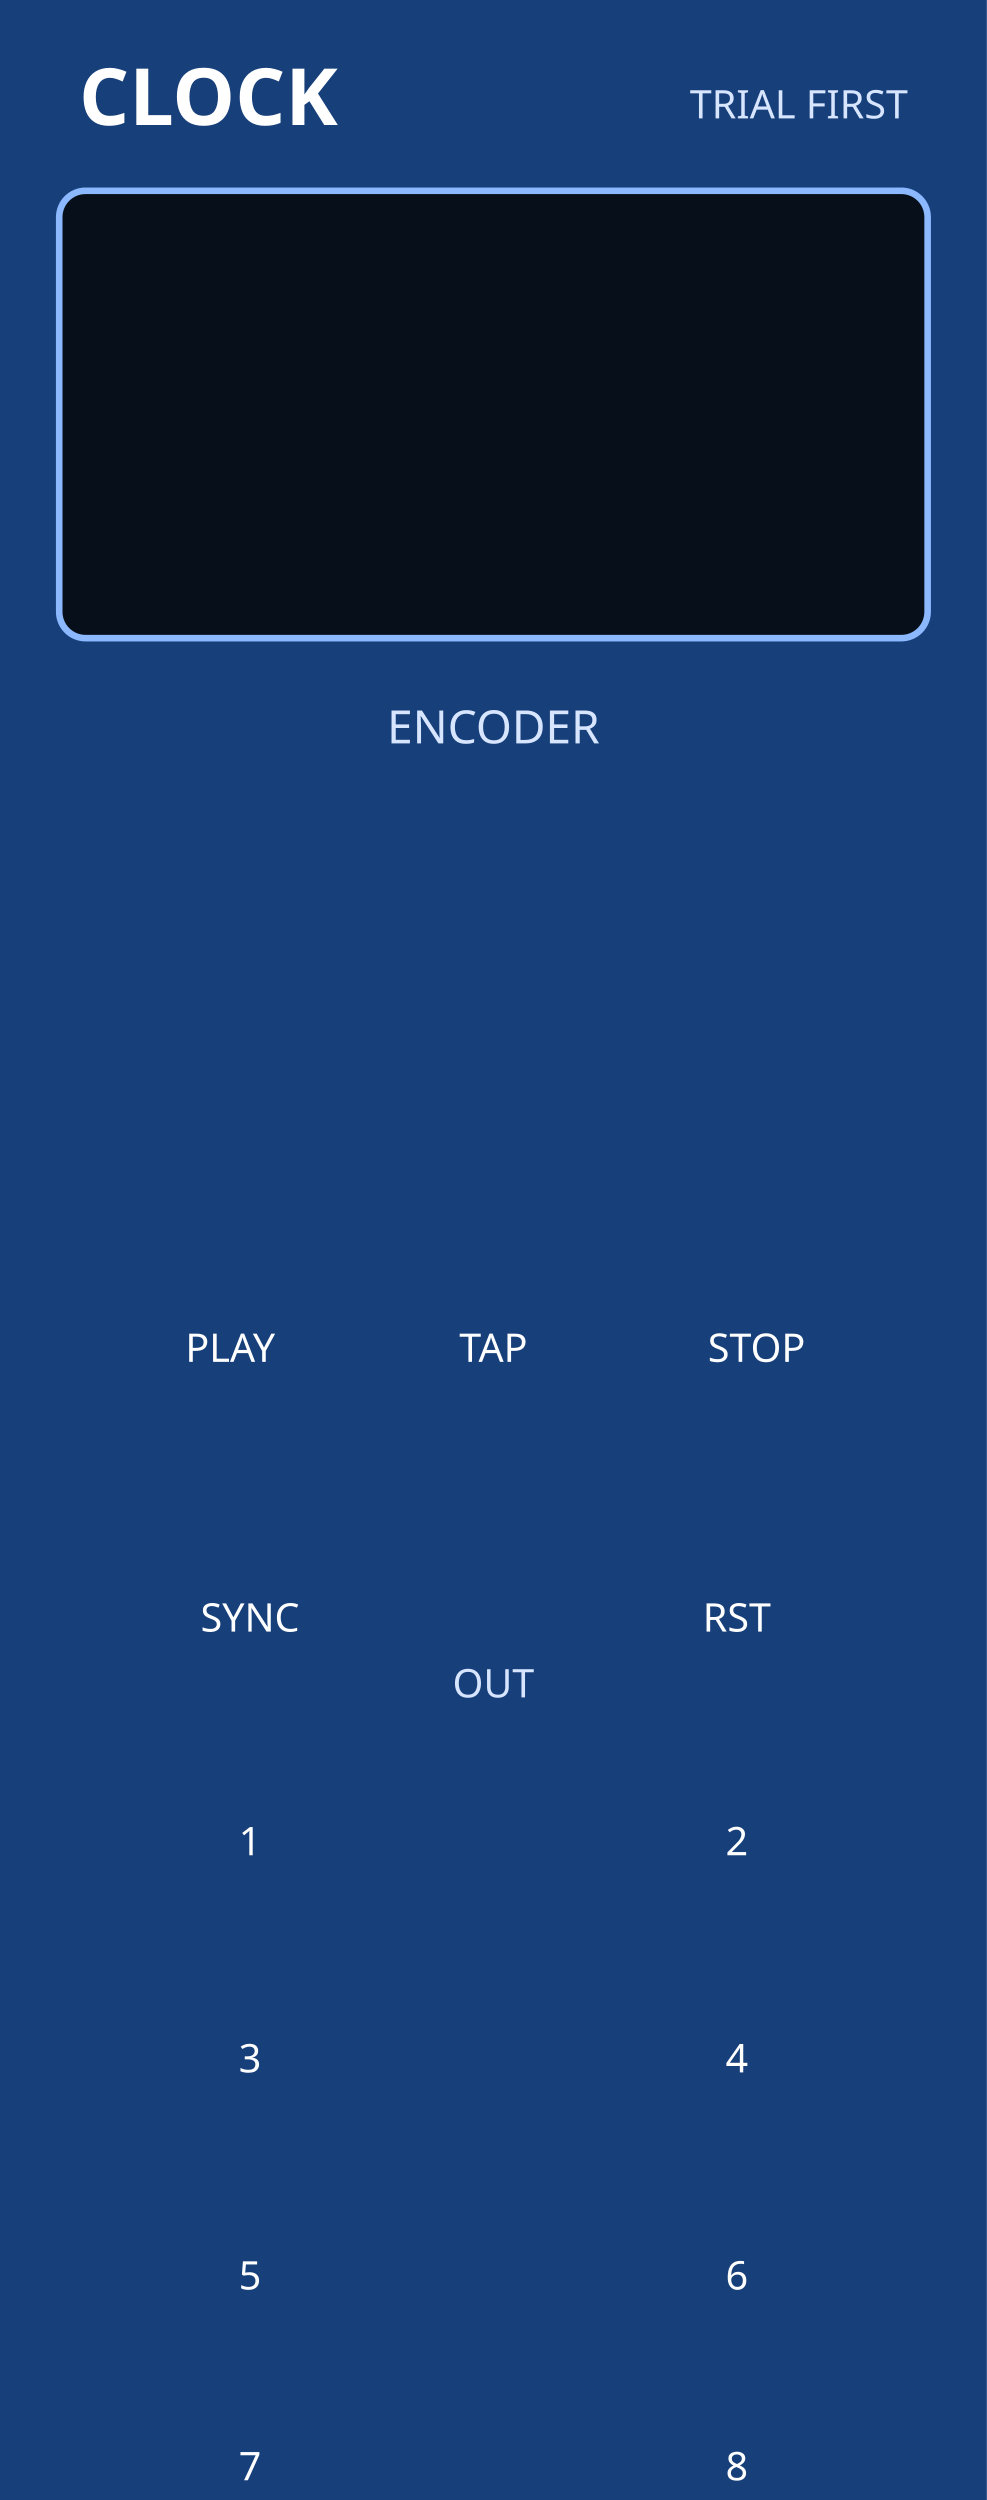
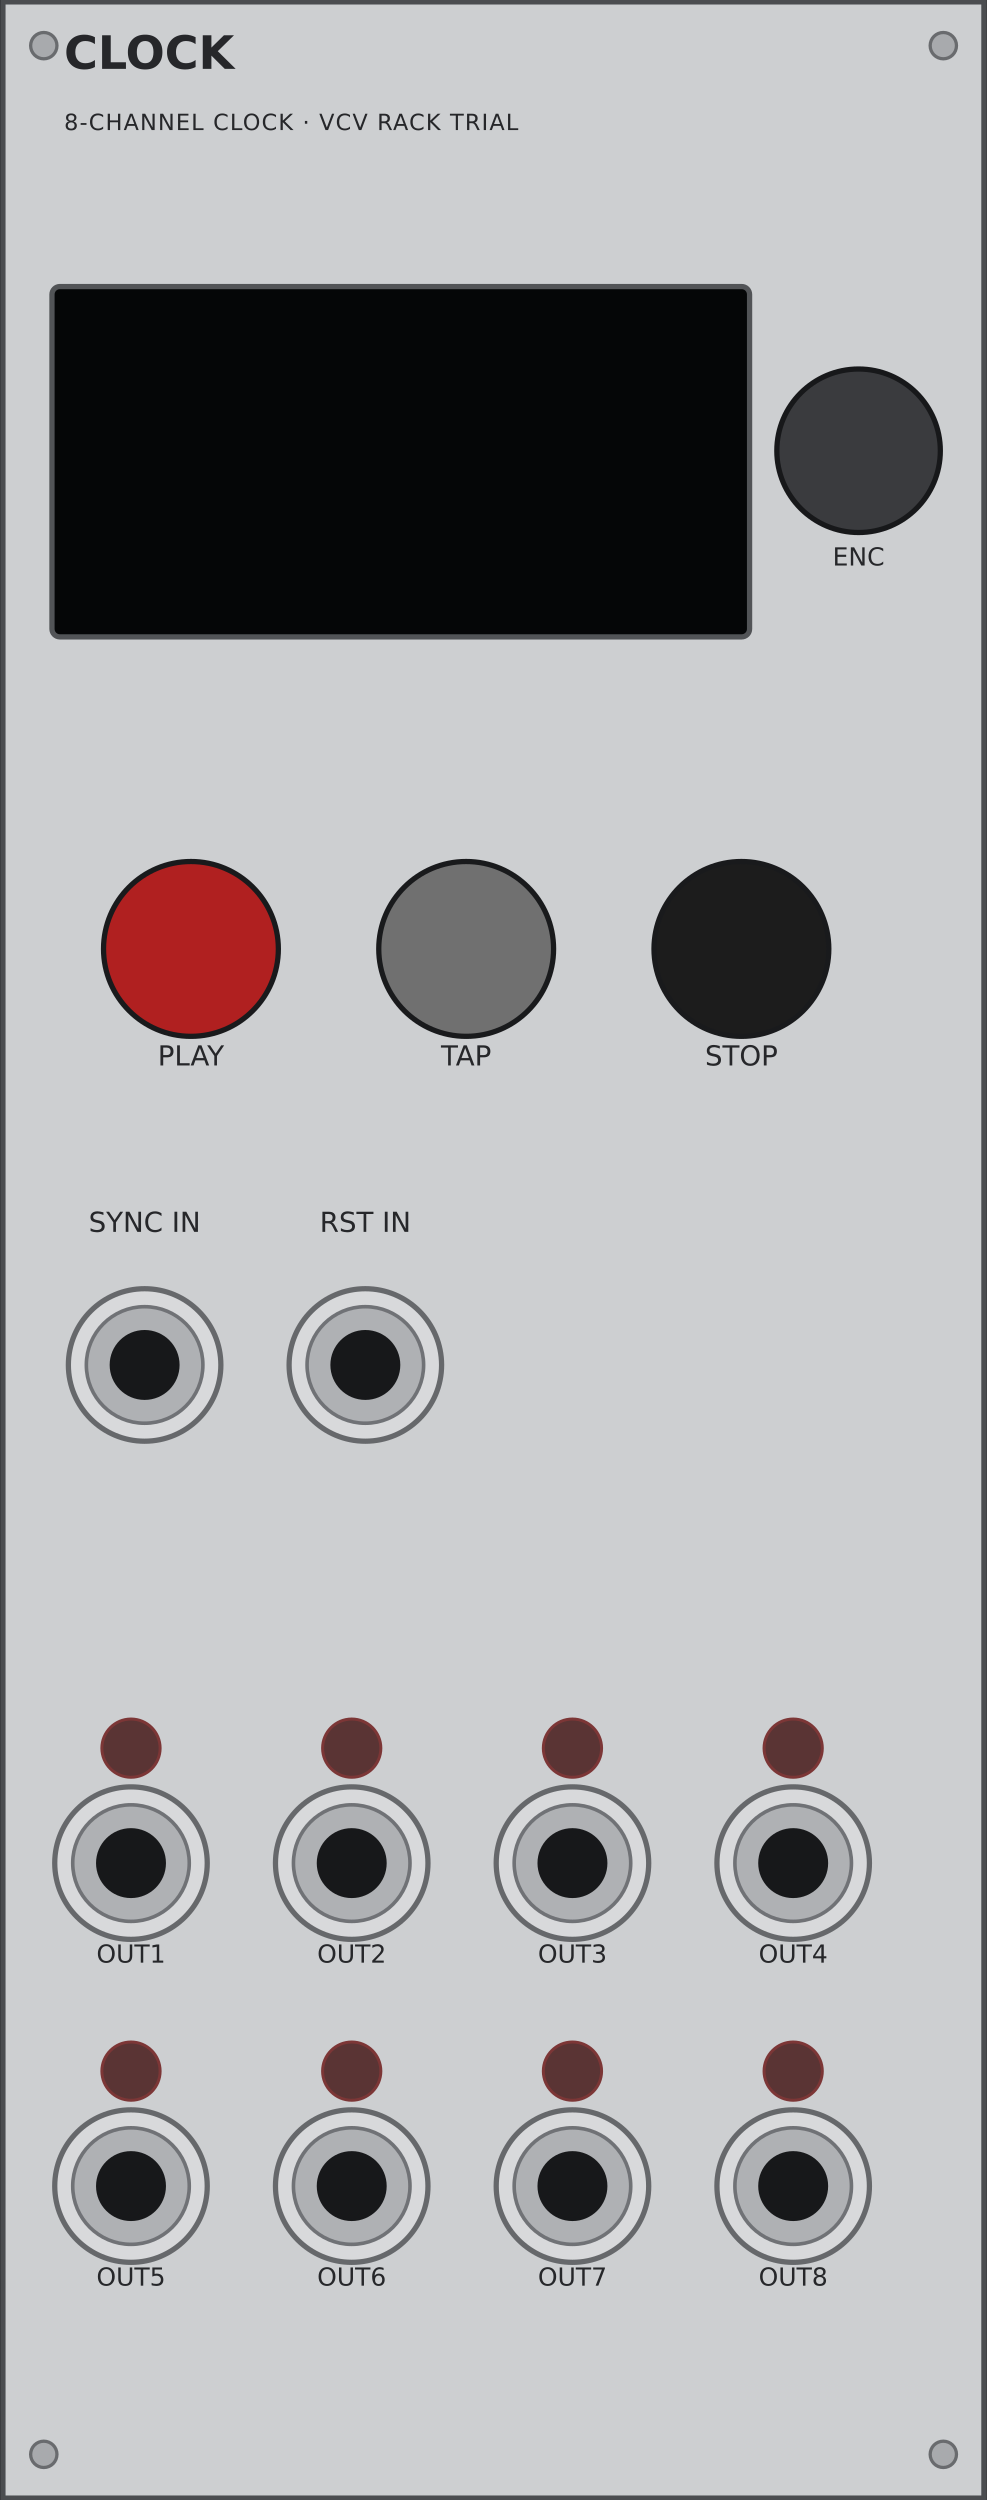
- <svg xmlns="http://www.w3.org/2000/svg" width="150" height="380" viewBox="0 0 150 380">
-   <rect width="150" height="380" fill="#173f7a" />
-   <text x="12" y="19" fill="#ffffff" font-family="sans-serif" font-size="12" font-weight="700">CLOCK</text>
-   <text x="138" y="18" fill="#d7e5ff" font-family="sans-serif" font-size="6" text-anchor="end">TRIAL FIRST</text>
-   <rect x="9" y="29" width="132" height="68" rx="4" fill="#07101a" stroke="#8bb8ff" stroke-width="1" />
-   <text x="75" y="113" fill="#d7e5ff" font-family="sans-serif" font-size="7" text-anchor="middle">ENCODER</text>
-   <text x="35" y="207" fill="#ffffff" font-family="sans-serif" font-size="6" text-anchor="middle">PLAY</text>
-   <text x="75" y="207" fill="#ffffff" font-family="sans-serif" font-size="6" text-anchor="middle">TAP</text>
-   <text x="115" y="207" fill="#ffffff" font-family="sans-serif" font-size="6" text-anchor="middle">STOP</text>
-   <text x="38" y="248" fill="#ffffff" font-family="sans-serif" font-size="6" text-anchor="middle">SYNC</text>
-   <text x="112" y="248" fill="#ffffff" font-family="sans-serif" font-size="6" text-anchor="middle">RST</text>
-   <text x="75" y="258" fill="#d7e5ff" font-family="sans-serif" font-size="6" text-anchor="middle">OUT</text>
-   <g fill="#ffffff" font-family="sans-serif" font-size="6" text-anchor="middle">
-     <text x="38" y="282">1</text>
-     <text x="112" y="282">2</text>
-     <text x="38" y="315">3</text>
-     <text x="112" y="315">4</text>
-     <text x="38" y="348">5</text>
-     <text x="112" y="348">6</text>
-     <text x="38" y="377">7</text>
-     <text x="112" y="377">8</text>
-   </g>
+ <svg xmlns="http://www.w3.org/2000/svg" width="150" height="380" viewBox="0 0 150 380" role="img" aria-labelledby="title desc">
+   <defs>
+     <style>
+     .label{font-family:DejaVu Sans,Arial,sans-serif;fill:#26272a;font-size:5px;font-weight:600}.small{font-size:4.2px;font-weight:500}.tiny{font-size:3.8px;font-weight:500}.title{font-size:7px;font-weight:700}.sub{font-size:3.4px;font-weight:500;letter-spacing:.18px}
+     .jackNut{fill:#d8d9db;stroke:#66686b;stroke-width:.8}.jackBush{fill:#afb1b4;stroke:#707276;stroke-width:.55}.jackHole{fill:#17181a}.led{fill:#5a3434;stroke:#7c3636;stroke-width:.45}.screw{fill:#a8aaad;stroke:#696b6e;stroke-width:.5}
+   </style>
+   </defs>
+   <rect width="150" height="380" fill="#121315" />
+   <rect x="0.443" y="0.285" width="149.114" height="379.429" fill="#cdCfd1" stroke="#4b4d50" stroke-width="0.8" />
+   <text class="label title" x="9.744" y="10.472">CLOCK</text>
+   <text class="label sub" x="9.744" y="19.774">8-CHANNEL CLOCK · VCV RACK TRIAL</text>
+   <rect x="7.899" y="43.554" width="106.037" height="53.253" rx="1.2" fill="#050607" stroke="#525457" stroke-width="0.8" />
+   <circle class="screw" cx="6.656" cy="6.939" r="2.0" />
+   <circle class="screw" cx="143.385" cy="6.939" r="2.0" />
+   <circle class="screw" cx="6.656" cy="373.061" r="2.0" />
+   <circle class="screw" cx="143.385" cy="373.061" r="2.0" />
+   <circle cx="130.504" cy="68.516" r="12.426" fill="#3a3b3e" stroke="#17181a" stroke-width="0.8" />
+   <text class="label tiny" x="130.504" y="85.962" text-anchor="middle">ENC</text>
+   <circle cx="29.023" cy="144.236" r="13.287" fill="#B02020" stroke="#191a1c" stroke-width="0.8" />
+   <text class="label small" x="29.023" y="161.952" text-anchor="middle">PLAY</text>
+   <circle cx="70.858" cy="144.236" r="13.287" fill="#707070" stroke="#191a1c" stroke-width="0.8" />
+   <text class="label small" x="70.858" y="161.952" text-anchor="middle">TAP</text>
+   <circle cx="112.693" cy="144.236" r="13.287" fill="#1C1C1C" stroke="#191a1c" stroke-width="0.8" />
+   <text class="label small" x="112.693" y="161.952" text-anchor="middle">STOP</text>
+   <circle class="jackNut" cx="21.982" cy="207.474" r="11.59" />
+   <circle class="jackBush" cx="21.982" cy="207.474" r="8.858" />
+   <circle class="jackHole" cx="21.982" cy="207.474" r="5.315" />
+   <circle class="jackNut" cx="55.532" cy="207.474" r="11.59" />
+   <circle class="jackBush" cx="55.532" cy="207.474" r="8.858" />
+   <circle class="jackHole" cx="55.532" cy="207.474" r="5.315" />
+   <text class="label small" x="21.982" y="187.247" text-anchor="middle">SYNC IN</text>
+   <text class="label small" x="55.532" y="187.247" text-anchor="middle">RST IN</text>
+   <circle class="led" cx="19.911" cy="265.719" r="4.429" />
+   <circle class="jackNut" cx="19.911" cy="283.193" r="11.59" />
+   <circle class="jackBush" cx="19.911" cy="283.193" r="8.858" />
+   <circle class="jackHole" cx="19.911" cy="283.193" r="5.315" />
+   <text class="label tiny" x="19.911" y="298.326" text-anchor="middle">OUT1</text>
+   <circle class="led" cx="53.461" cy="265.719" r="4.429" />
+   <circle class="jackNut" cx="53.461" cy="283.193" r="11.59" />
+   <circle class="jackBush" cx="53.461" cy="283.193" r="8.858" />
+   <circle class="jackHole" cx="53.461" cy="283.193" r="5.315" />
+   <text class="label tiny" x="53.461" y="298.326" text-anchor="middle">OUT2</text>
+   <circle class="led" cx="87.012" cy="265.719" r="4.429" />
+   <circle class="jackNut" cx="87.012" cy="283.193" r="11.59" />
+   <circle class="jackBush" cx="87.012" cy="283.193" r="8.858" />
+   <circle class="jackHole" cx="87.012" cy="283.193" r="5.315" />
+   <text class="label tiny" x="87.012" y="298.326" text-anchor="middle">OUT3</text>
+   <circle class="led" cx="120.563" cy="265.719" r="4.429" />
+   <circle class="jackNut" cx="120.563" cy="283.193" r="11.59" />
+   <circle class="jackBush" cx="120.563" cy="283.193" r="8.858" />
+   <circle class="jackHole" cx="120.563" cy="283.193" r="5.315" />
+   <text class="label tiny" x="120.563" y="298.326" text-anchor="middle">OUT4</text>
+   <circle class="led" cx="19.911" cy="314.812" r="4.429" />
+   <circle class="jackNut" cx="19.911" cy="332.286" r="11.59" />
+   <circle class="jackBush" cx="19.911" cy="332.286" r="8.858" />
+   <circle class="jackHole" cx="19.911" cy="332.286" r="5.315" />
+   <text class="label tiny" x="19.911" y="347.419" text-anchor="middle">OUT5</text>
+   <circle class="led" cx="53.461" cy="314.812" r="4.429" />
+   <circle class="jackNut" cx="53.461" cy="332.286" r="11.59" />
+   <circle class="jackBush" cx="53.461" cy="332.286" r="8.858" />
+   <circle class="jackHole" cx="53.461" cy="332.286" r="5.315" />
+   <text class="label tiny" x="53.461" y="347.419" text-anchor="middle">OUT6</text>
+   <circle class="led" cx="87.012" cy="314.812" r="4.429" />
+   <circle class="jackNut" cx="87.012" cy="332.286" r="11.59" />
+   <circle class="jackBush" cx="87.012" cy="332.286" r="8.858" />
+   <circle class="jackHole" cx="87.012" cy="332.286" r="5.315" />
+   <text class="label tiny" x="87.012" y="347.419" text-anchor="middle">OUT7</text>
+   <circle class="led" cx="120.563" cy="314.812" r="4.429" />
+   <circle class="jackNut" cx="120.563" cy="332.286" r="11.59" />
+   <circle class="jackBush" cx="120.563" cy="332.286" r="8.858" />
+   <circle class="jackHole" cx="120.563" cy="332.286" r="5.315" />
+   <text class="label tiny" x="120.563" y="347.419" text-anchor="middle">OUT8</text>
</svg>
